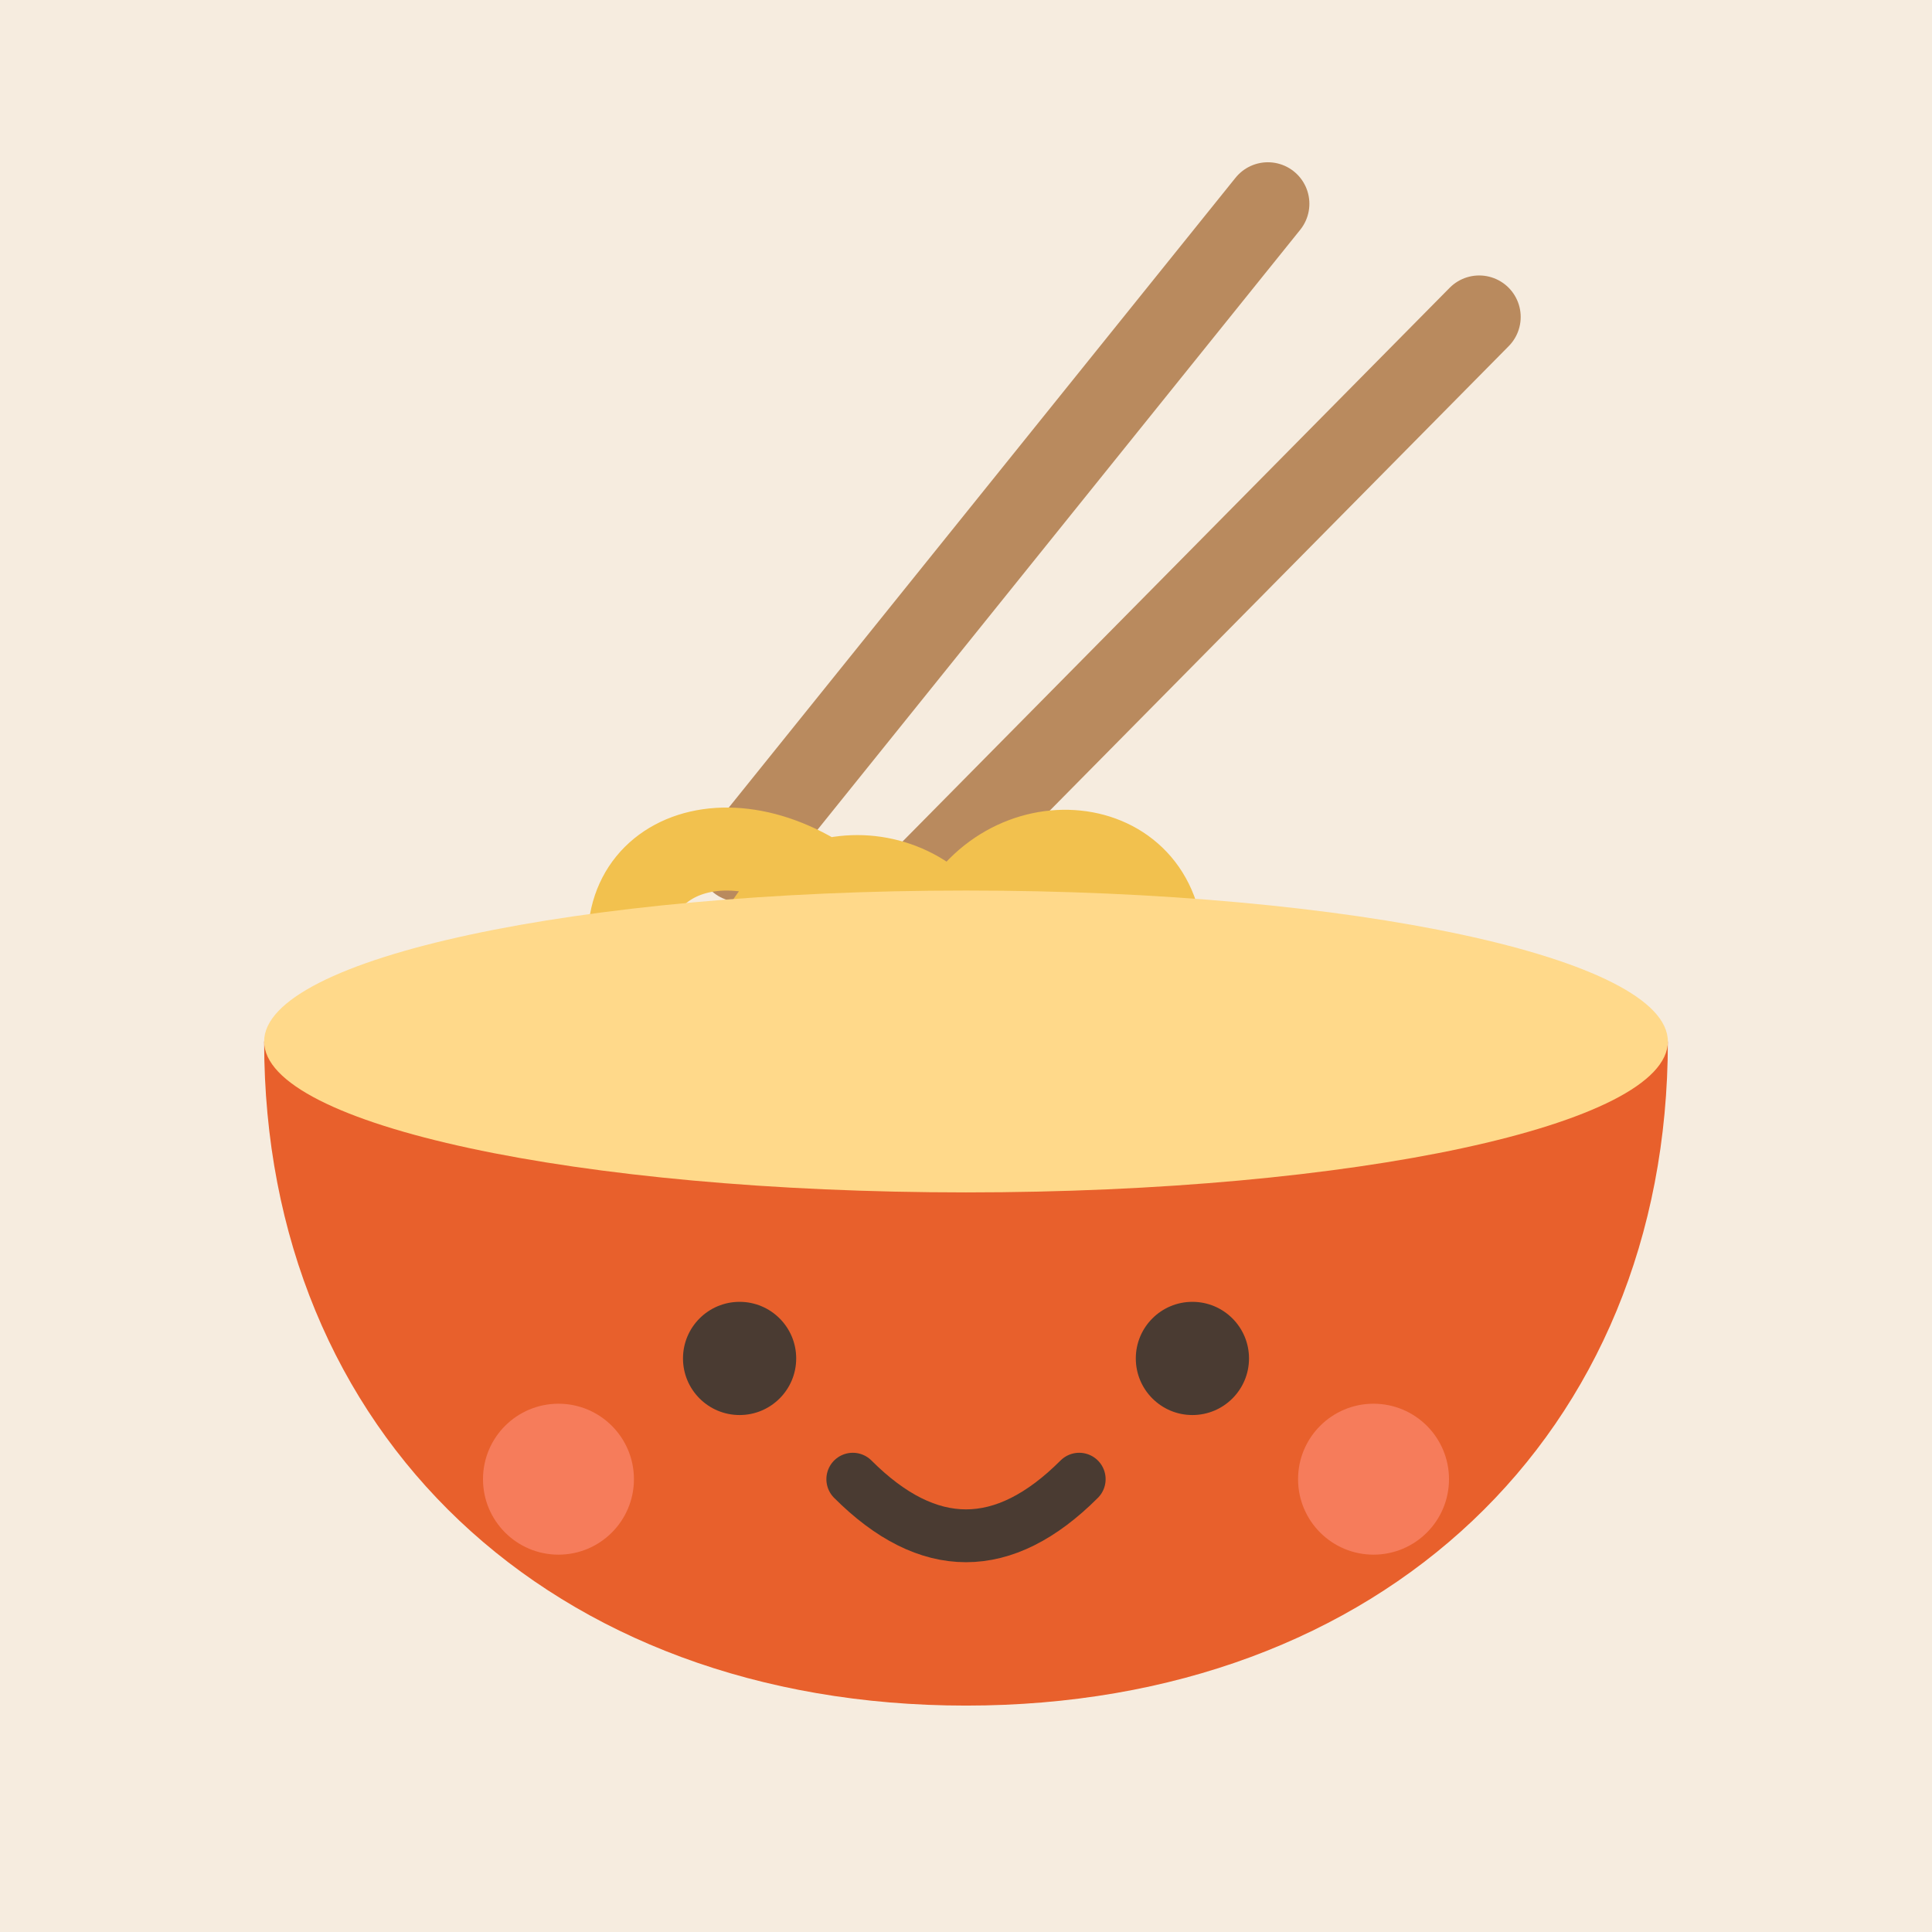
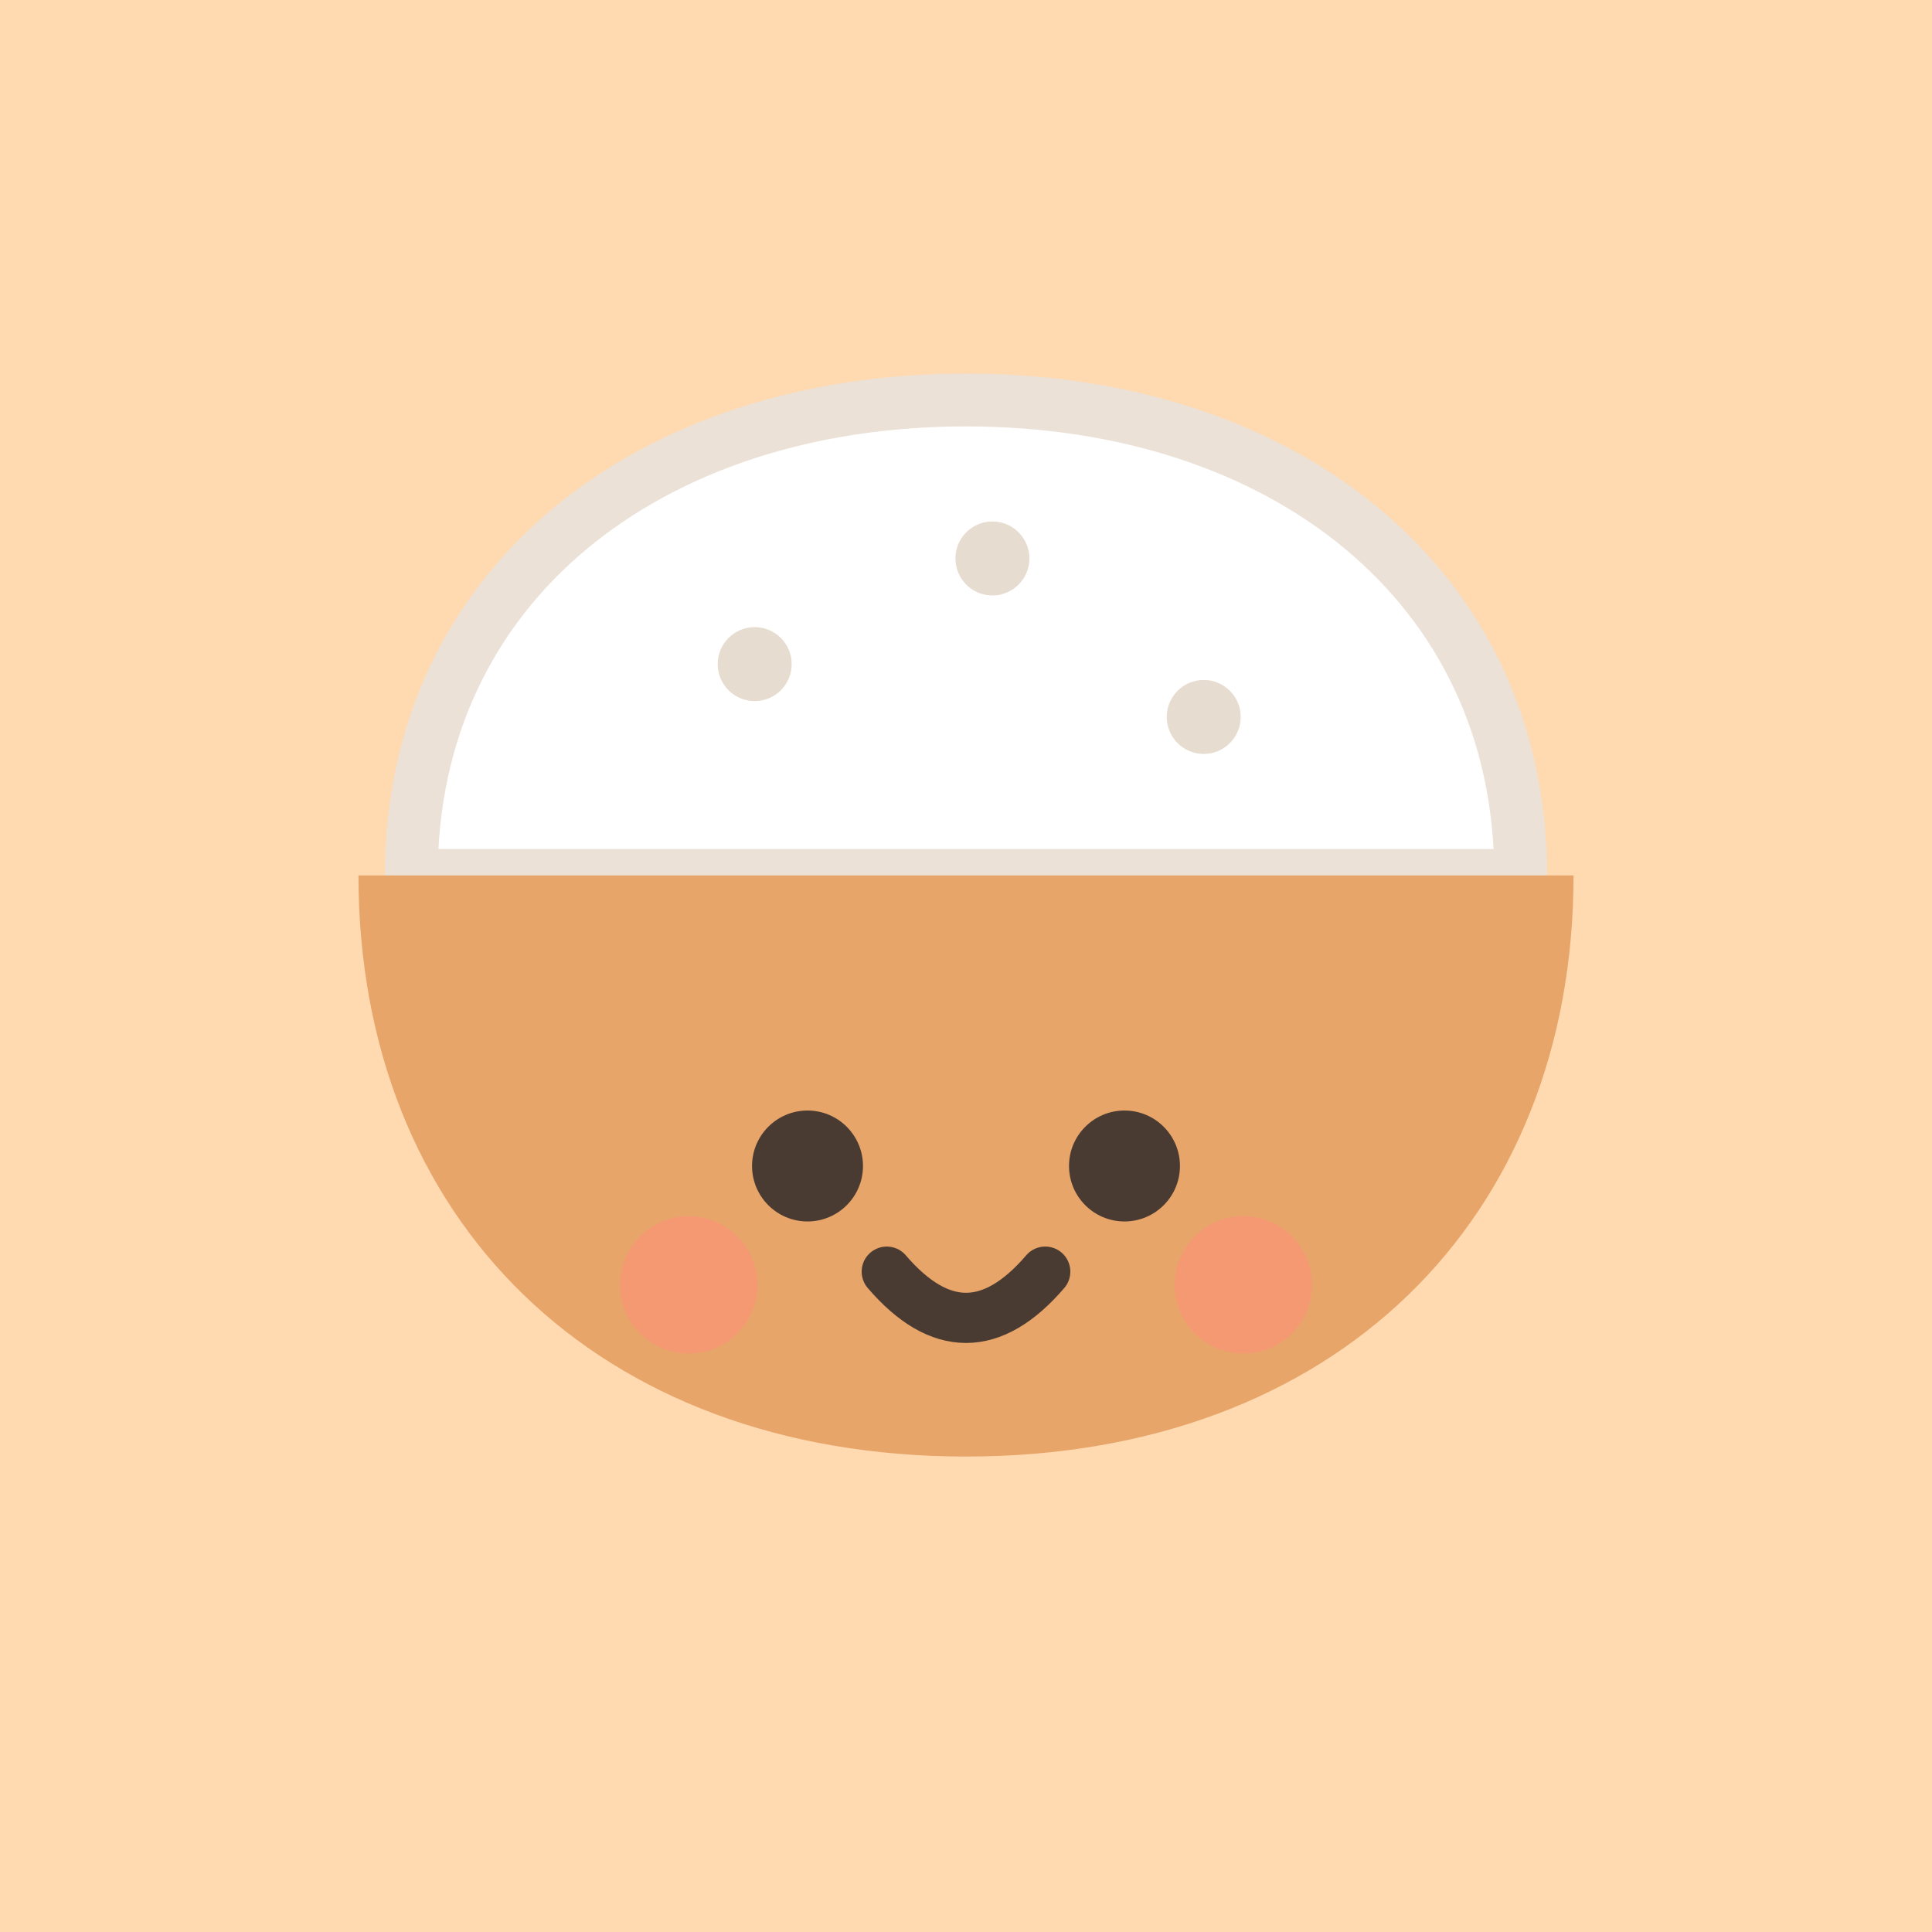
<svg xmlns="http://www.w3.org/2000/svg" viewBox="0 0 512 512">
-   <rect width="512" height="512" fill="#f6ecdf" />
-   <g transform="translate(0,14)">
-     <path d="M336 40L196 214M392 70L226 238" stroke="#b98a5e" stroke-width="22" stroke-linecap="round" fill="none" />
-     <path d="M170 250c-14-34 20-52 52-28M200 252c-6-34 34-44 52-22M252 232c14-30 56-26 56 6" stroke="#f2c14e" stroke-width="22" stroke-linecap="round" fill="none" />
-     <path d="M70 262h372c0 104-76 176-186 176S70 366 70 262z" fill="#e8602c" />
-     <ellipse cx="256" cy="262" rx="186" ry="40" fill="#ffd98a" />
-     <circle cx="196" cy="346" r="15" fill="#4a3b32" />
-     <circle cx="316" cy="346" r="15" fill="#4a3b32" />
-     <path d="M226 378q30 30 60 0" stroke="#4a3b32" stroke-width="14" stroke-linecap="round" fill="none" />
-     <circle cx="148" cy="378" r="20" fill="#ff8f7a" opacity=".6" />
-     <circle cx="364" cy="378" r="20" fill="#ff8f7a" opacity=".6" />
+   <rect width="512" height="512" fill="#ffd9b0" />
+   <g transform="translate(32 8) scale(7)">
+     <path d="M11 32c0-11 9-18 21-18s21 7 21 18z" fill="#ffffff" stroke="#ebe1d6" stroke-width="2" />
+     <circle cx="24" cy="24" r="1.4" fill="#e6dccf" />
+     <circle cx="33" cy="20" r="1.4" fill="#e6dccf" />
+     <circle cx="41" cy="26" r="1.4" fill="#e6dccf" />
+     <path d="M9 32h46c0 13-9 22-23 22S9 45 9 32z" fill="#e8a56a" />
+     <circle cx="26" cy="43" r="2.1" fill="#4a3b32" />
+     <circle cx="38" cy="43" r="2.1" fill="#4a3b32" />
+     <path d="M29 47Q32 50.5 35 47" stroke="#4a3b32" stroke-width="1.9" stroke-linecap="round" fill="none" />
+     <circle cx="21.5" cy="47.5" r="2.6" fill="#ff8f7a" opacity=".55" />
+     <circle cx="42.5" cy="47.5" r="2.6" fill="#ff8f7a" opacity=".55" />
  </g>
</svg>
